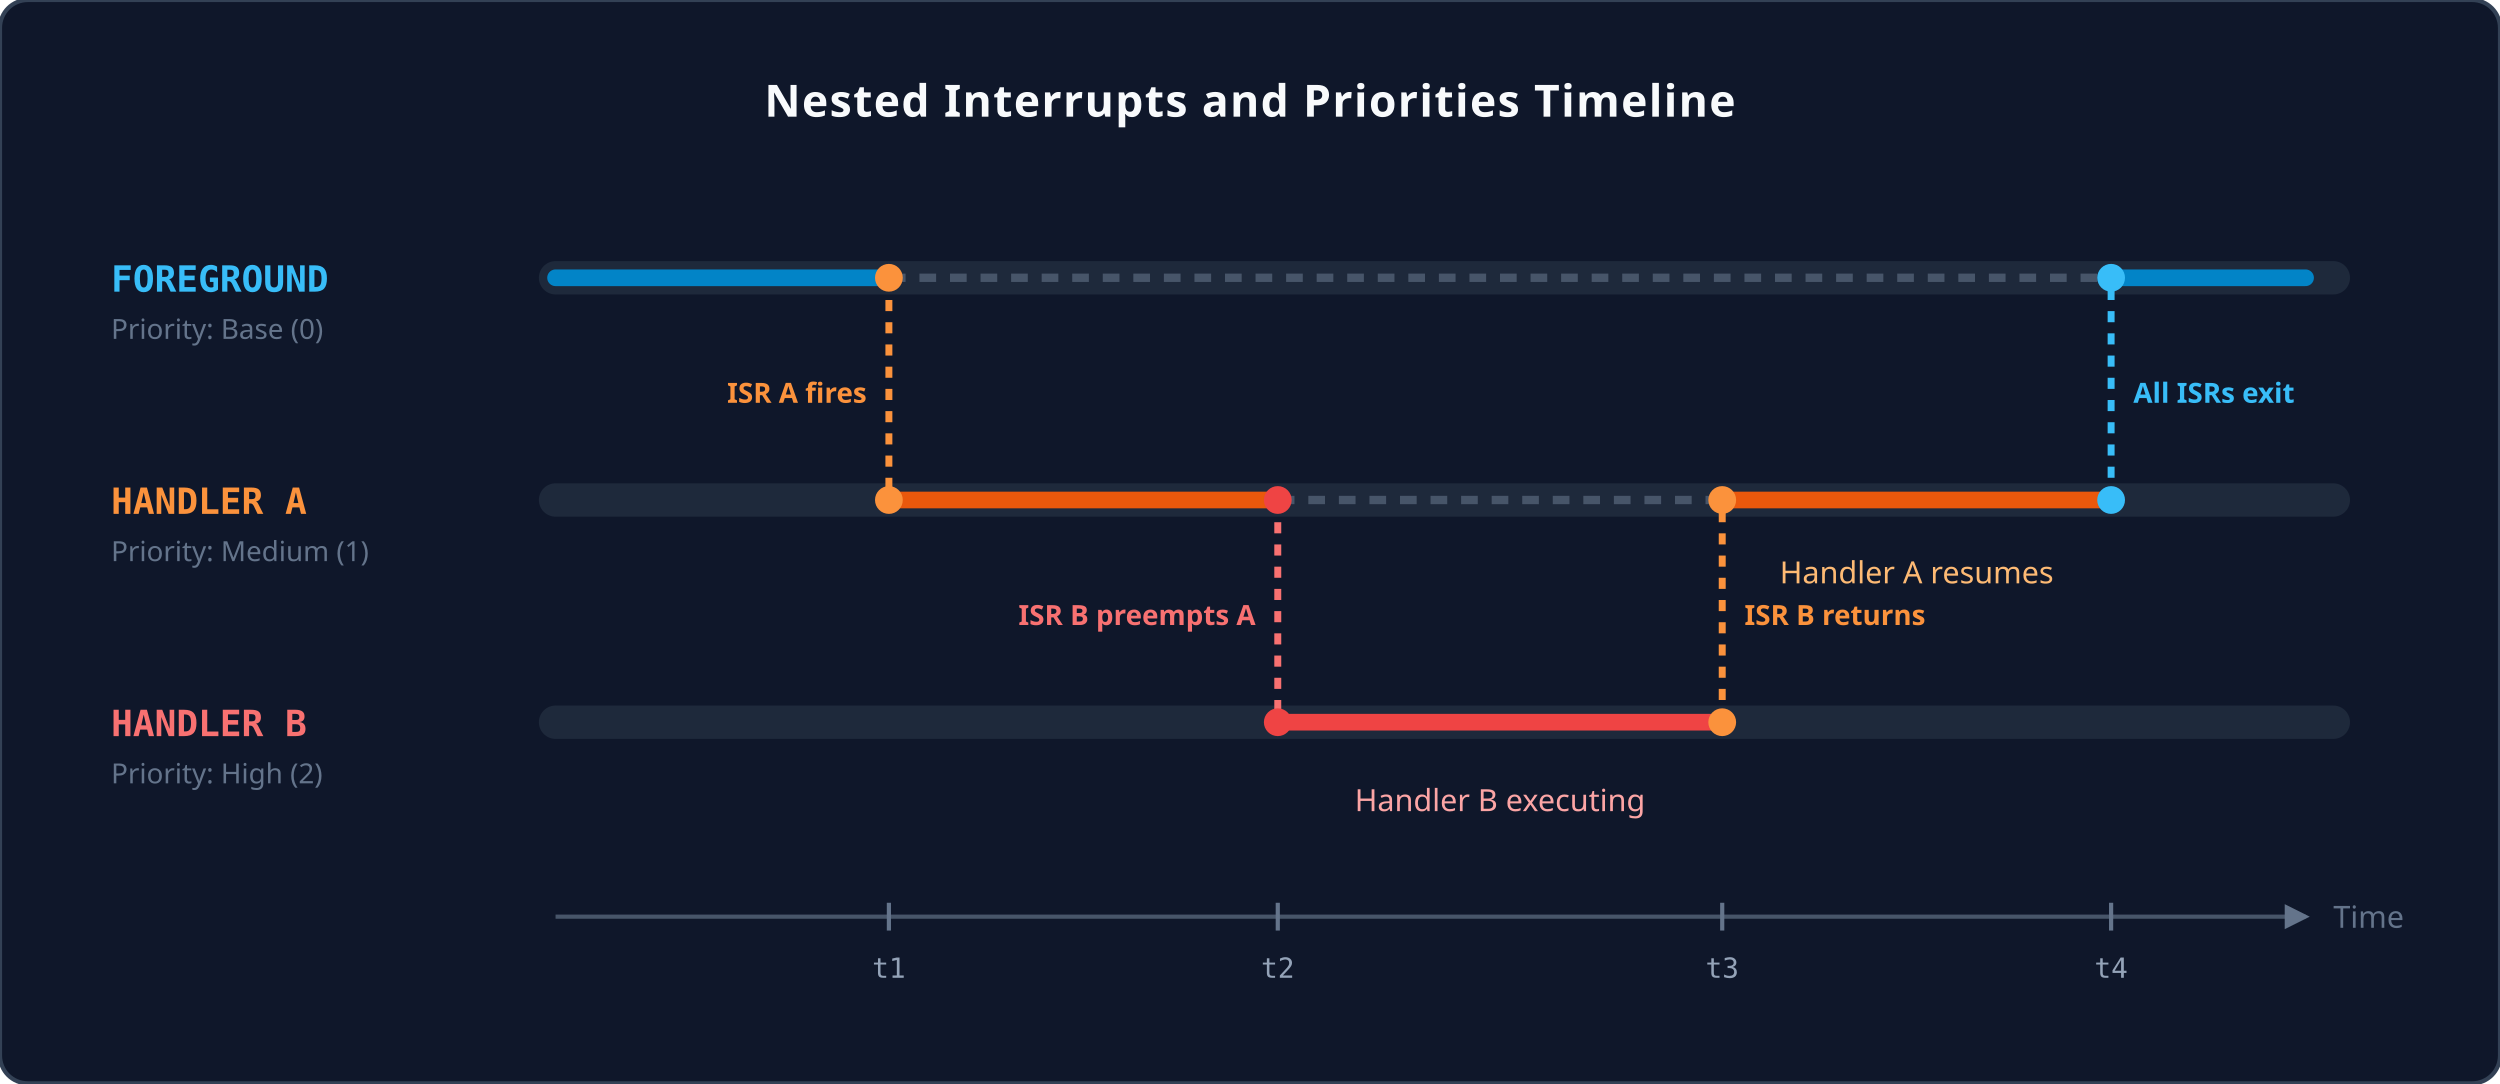
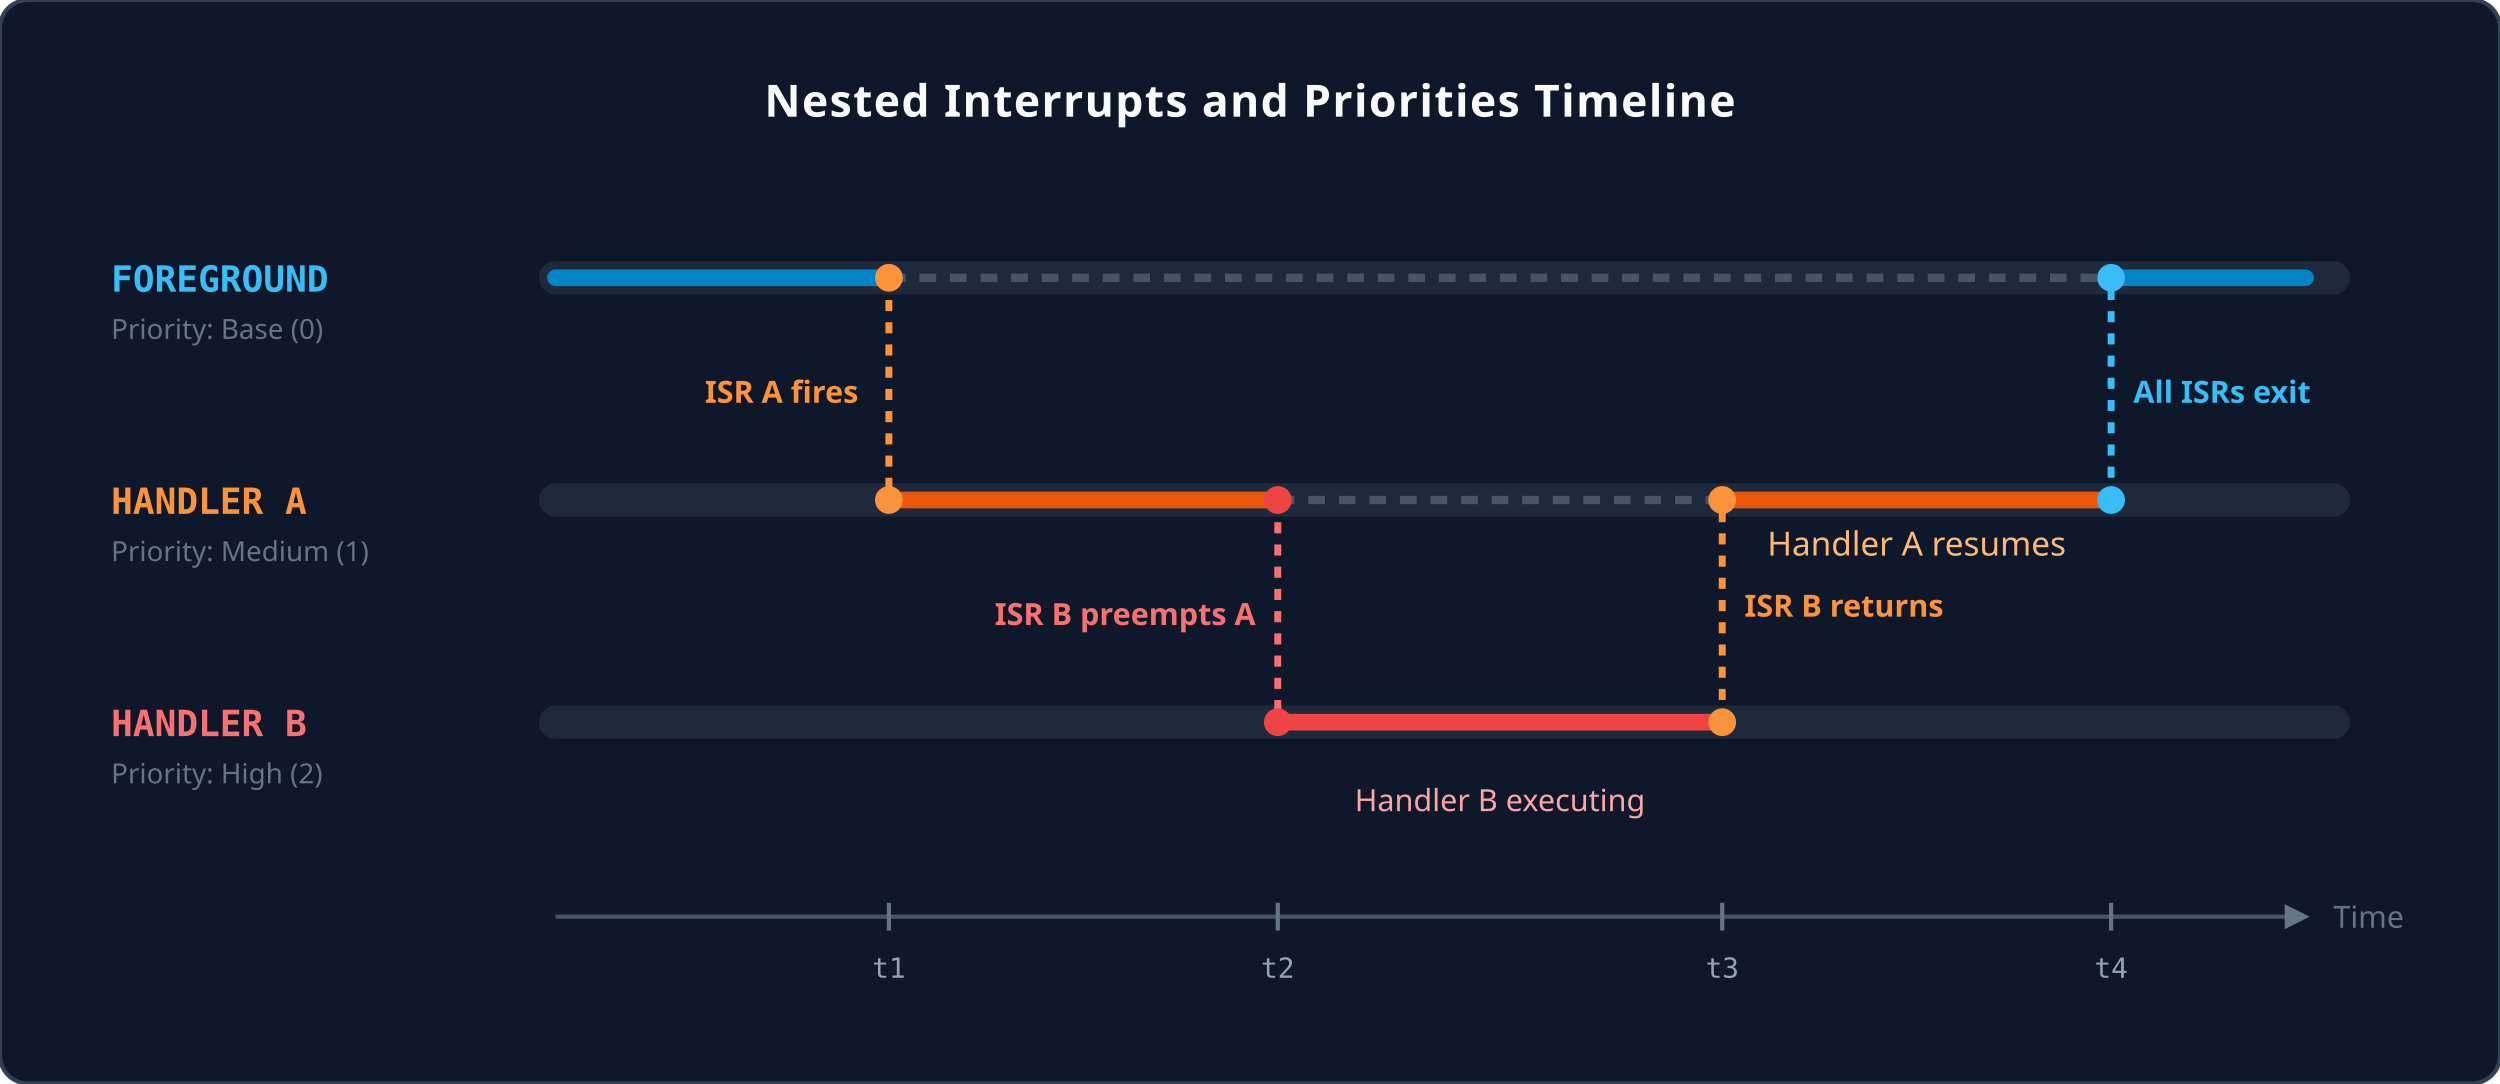
<svg xmlns="http://www.w3.org/2000/svg" width="900" height="390" viewBox="0 0 900 390">
  <defs>
    <marker id="arrowhead" markerWidth="8" markerHeight="8" refX="6" refY="4" orient="auto">
      <path d="M 1 1 L 7 4 L 1 7 z" fill="#64748B" />
    </marker>
  </defs>
  <rect width="900" height="390" rx="10" ry="10" fill="#0F172A" stroke="#334155" stroke-width="1.5" />
  <text x="450" y="42" text-anchor="middle" font-family="sans-serif" font-weight="bold" font-size="16" fill="#F8FAFC" letter-spacing="0.5">Nested Interrupts and Priorities Timeline</text>
  <text x="40" y="105" font-family="monospace" font-weight="bold" font-size="13" fill="#38BDF8">FOREGROUND</text>
  <text x="40" y="122" font-family="sans-serif" font-size="10" fill="#64748B">Priority: Base (0)</text>
  <text x="40" y="185" font-family="monospace" font-weight="bold" font-size="13" fill="#FB923C">HANDLER A</text>
  <text x="40" y="202" font-family="sans-serif" font-size="10" fill="#64748B">Priority: Medium (1)</text>
  <text x="40" y="265" font-family="monospace" font-weight="bold" font-size="13" fill="#F87171">HANDLER B</text>
  <text x="40" y="282" font-family="sans-serif" font-size="10" fill="#64748B">Priority: High (2)</text>
  <line x1="200" y1="100" x2="840" y2="100" stroke="#1E293B" stroke-width="12" stroke-linecap="round" />
  <line x1="200" y1="180" x2="840" y2="180" stroke="#1E293B" stroke-width="12" stroke-linecap="round" />
  <line x1="200" y1="260" x2="840" y2="260" stroke="#1E293B" stroke-width="12" stroke-linecap="round" />
  <line x1="200" y1="100" x2="320" y2="100" stroke="#0284C7" stroke-width="6" stroke-linecap="round" />
  <line x1="320" y1="100" x2="320" y2="180" stroke="#FB923C" stroke-width="2.5" stroke-dasharray="4,4" />
  <line x1="320" y1="100" x2="760" y2="100" stroke="#475569" stroke-width="3" stroke-dasharray="6,5" />
  <line x1="320" y1="180" x2="460" y2="180" stroke="#EA580C" stroke-width="6" stroke-linecap="round" />
  <line x1="460" y1="180" x2="460" y2="260" stroke="#F87171" stroke-width="2.5" stroke-dasharray="4,4" />
  <line x1="460" y1="180" x2="620" y2="180" stroke="#475569" stroke-width="3" stroke-dasharray="6,5" />
  <line x1="460" y1="260" x2="620" y2="260" stroke="#EF4444" stroke-width="6" stroke-linecap="round" />
  <line x1="620" y1="260" x2="620" y2="180" stroke="#FB923C" stroke-width="2.5" stroke-dasharray="4,4" />
  <line x1="620" y1="180" x2="760" y2="180" stroke="#EA580C" stroke-width="6" stroke-linecap="round" />
  <line x1="760" y1="180" x2="760" y2="100" stroke="#38BDF8" stroke-width="2.5" stroke-dasharray="4,4" />
  <line x1="760" y1="100" x2="830" y2="100" stroke="#0284C7" stroke-width="6" stroke-linecap="round" />
  <circle cx="320" cy="100" r="5" fill="#FB923C" />
  <circle cx="320" cy="180" r="5" fill="#FB923C" />
  <circle cx="460" cy="180" r="5" fill="#EF4444" />
  <circle cx="460" cy="260" r="5" fill="#EF4444" />
  <circle cx="620" cy="260" r="5" fill="#FB923C" />
  <circle cx="620" cy="180" r="5" fill="#FB923C" />
  <circle cx="760" cy="180" r="5" fill="#38BDF8" />
  <circle cx="760" cy="100" r="5" fill="#38BDF8" />
-   <text x="320" y="145" text-anchor="end" dx="-8" font-family="sans-serif" font-size="10" font-weight="bold" fill="#FB923C">ISR A fires</text>
-   <text x="460" y="225" text-anchor="end" dx="-8" font-family="sans-serif" font-size="10" font-weight="bold" fill="#F87171">ISR B preempts A</text>
-   <text x="620" y="225" text-anchor="start" dx="8" font-family="sans-serif" font-size="10" font-weight="bold" fill="#FB923C">ISR B returns</text>
-   <text x="760" y="145" text-anchor="start" dx="8" font-family="sans-serif" font-size="10" font-weight="bold" fill="#38BDF8">All ISRs exit</text>
+   <text x="317" y="145" text-anchor="end" dx="-8" font-family="sans-serif" font-size="11" font-weight="bold" fill="#FB923C">ISR A fires</text>
+   <text x="460" y="225" text-anchor="end" dx="-8" font-family="sans-serif" font-size="11" font-weight="bold" fill="#F87171">ISR B preempts A</text>
+   <text x="620" y="222" text-anchor="start" dx="8" font-family="sans-serif" font-size="11" font-weight="bold" fill="#FB923C">ISR B returns</text>
+   <text x="760" y="145" text-anchor="start" dx="8" font-family="sans-serif" font-size="11" font-weight="bold" fill="#38BDF8">All ISRs exit</text>
  <text x="540" y="292" text-anchor="middle" font-family="sans-serif" font-size="11" fill="#FCA5A5">Handler B executing</text>
-   <text x="690" y="210" text-anchor="middle" font-family="sans-serif" font-size="11" fill="#FDBA74">Handler A resumes</text>
+   <text x="690" y="200" text-anchor="middle" font-family="sans-serif" font-size="12" fill="#FDBA74">Handler A resumes</text>
  <line x1="200" y1="330" x2="830" y2="330" stroke="#475569" stroke-width="1.5" marker-end="url(#arrowhead)" />
  <text x="840" y="334" font-family="sans-serif" font-size="11" fill="#64748B">Time</text>
  <line x1="320" y1="325" x2="320" y2="335" stroke="#64748B" stroke-width="1.5" />
  <text x="320" y="352" text-anchor="middle" font-family="monospace" font-size="10" fill="#94A3B8">t1</text>
  <line x1="460" y1="325" x2="460" y2="335" stroke="#64748B" stroke-width="1.5" />
  <text x="460" y="352" text-anchor="middle" font-family="monospace" font-size="10" fill="#94A3B8">t2</text>
  <line x1="620" y1="325" x2="620" y2="335" stroke="#64748B" stroke-width="1.5" />
  <text x="620" y="352" text-anchor="middle" font-family="monospace" font-size="10" fill="#94A3B8">t3</text>
  <line x1="760" y1="325" x2="760" y2="335" stroke="#64748B" stroke-width="1.5" />
  <text x="760" y="352" text-anchor="middle" font-family="monospace" font-size="10" fill="#94A3B8">t4</text>
</svg>
